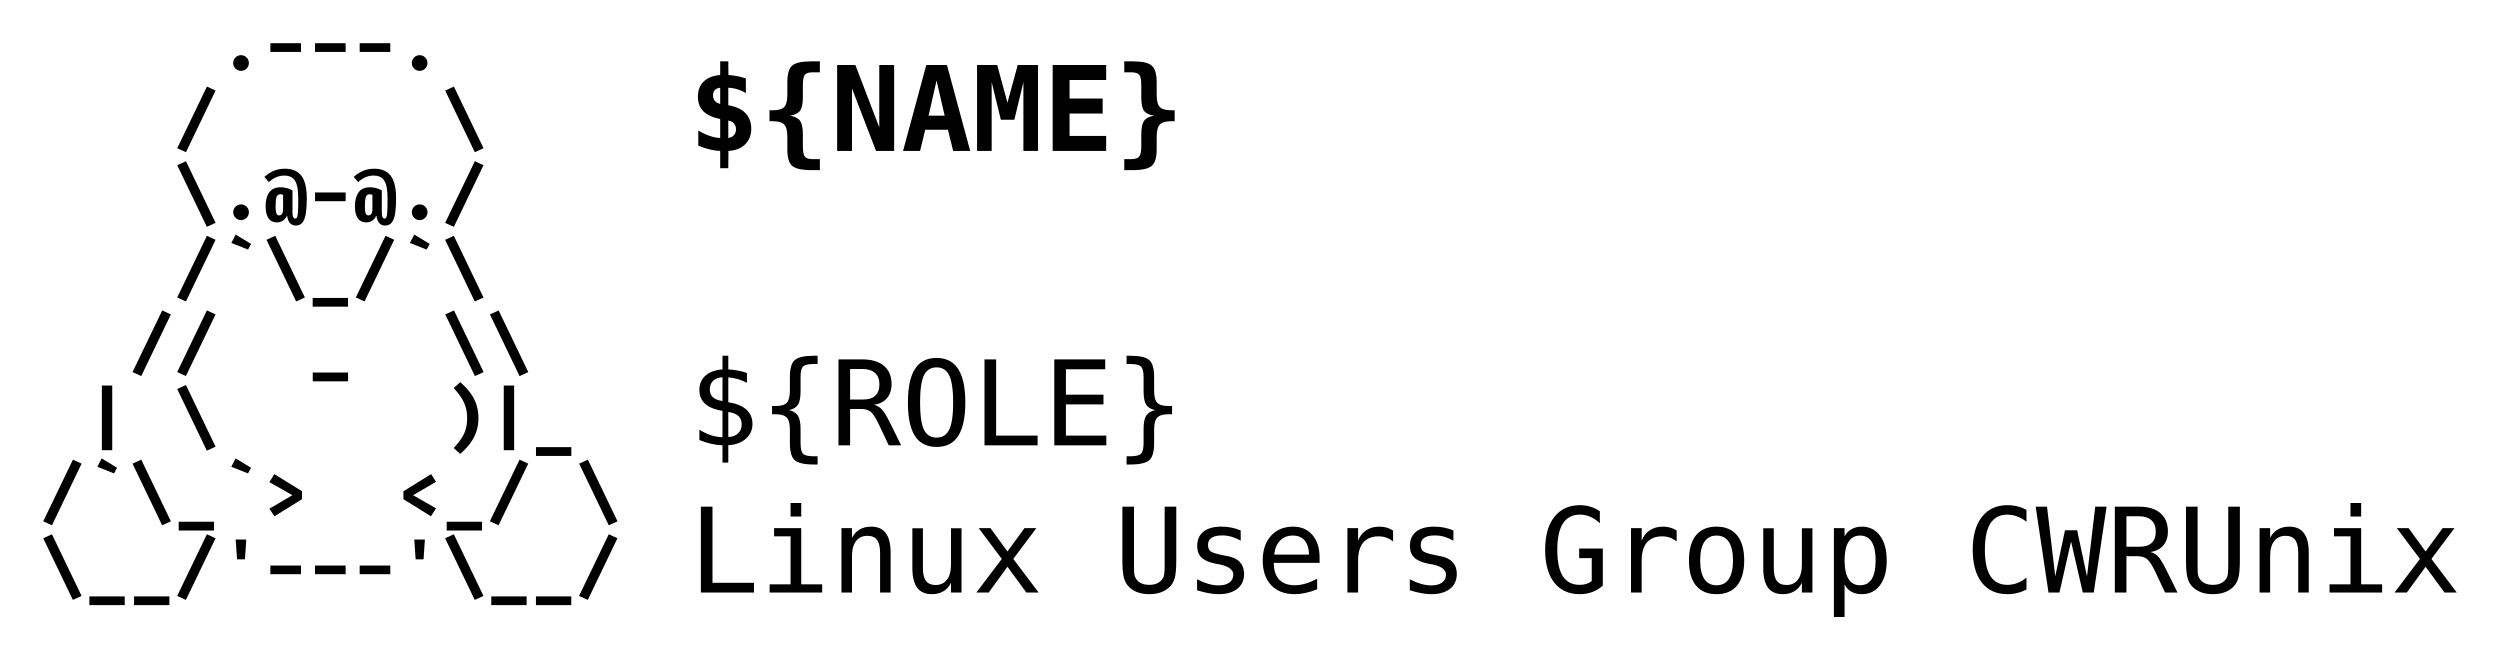
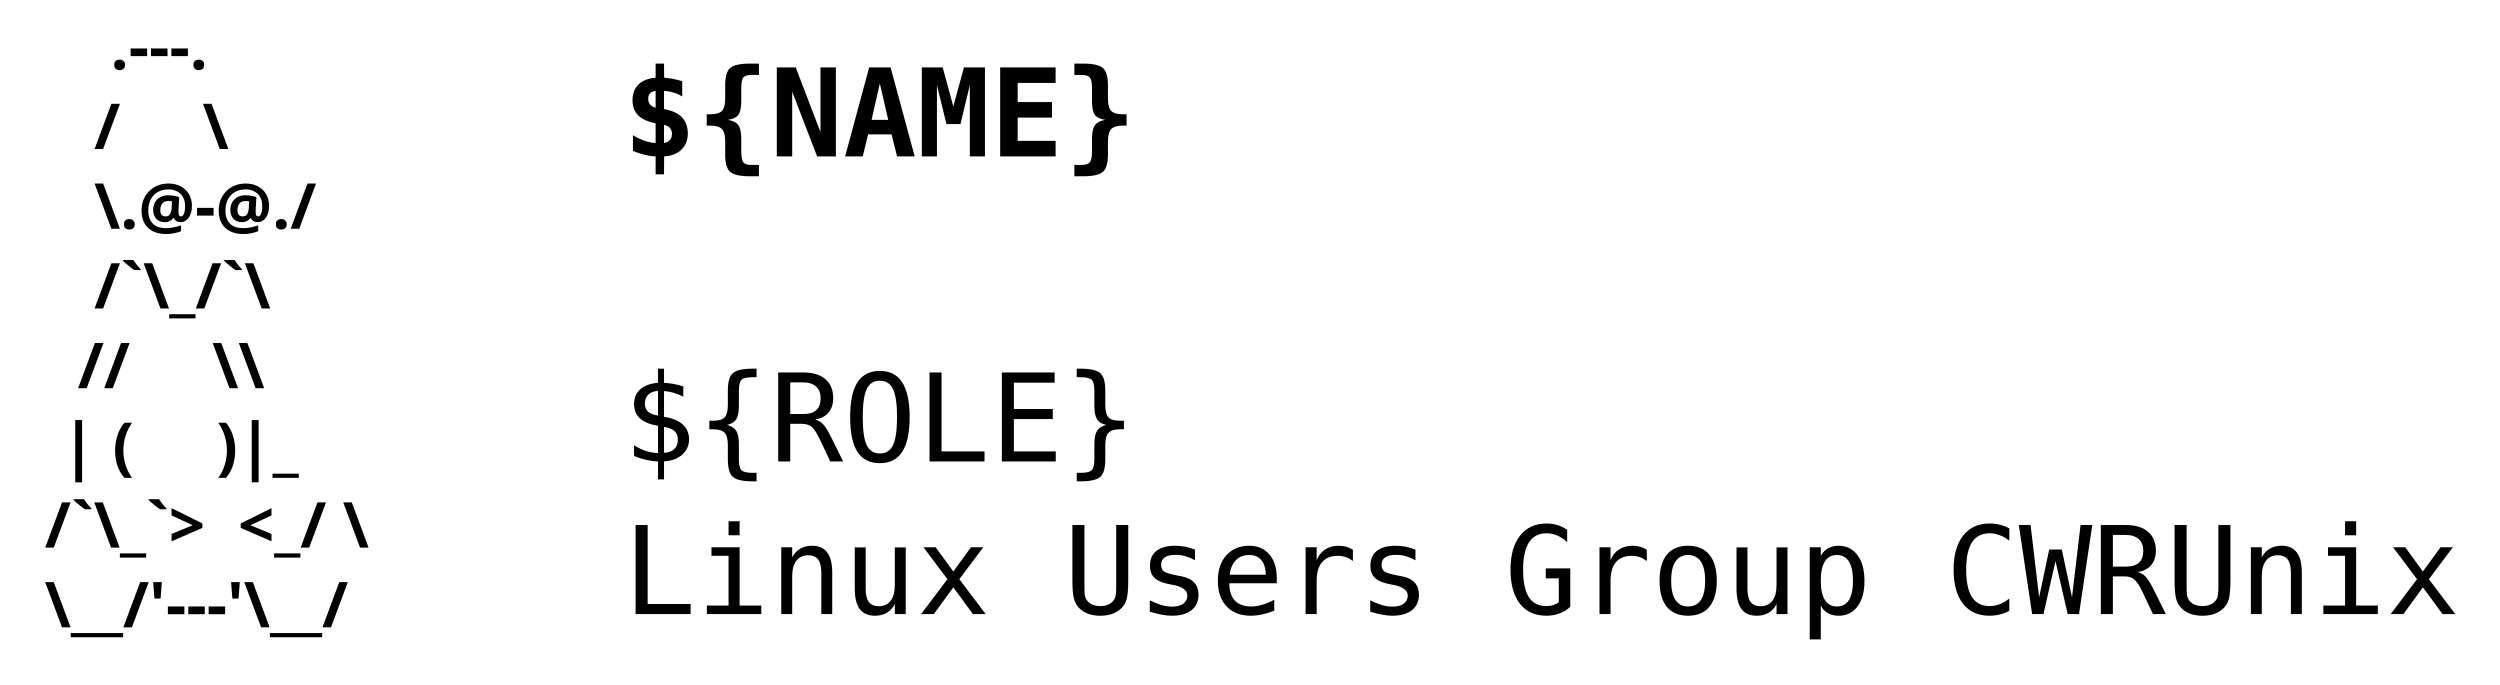
- <svg xmlns="http://www.w3.org/2000/svg" xmlns:xlink="http://www.w3.org/1999/xlink" width="289.188mm" height="76.378mm" viewBox="0 0 289.188 76.378" version="1.1" id="svg1">
+ <svg xmlns="http://www.w3.org/2000/svg" xmlns:xlink="http://www.w3.org/1999/xlink" width="279.063mm" height="76.378mm" viewBox="0 0 279.063 76.378" version="1.1" id="svg1" xml:space="preserve">
  <defs id="defs1">
    <linearGradient id="swatch1">
      <stop style="stop-color:#000000;stop-opacity:1;" offset="0" id="stop1" />
    </linearGradient>
-     <linearGradient xlink:href="#swatch1" id="linearGradient1" x1="91.054" y1="81.712" x2="303.81" y2="81.712" gradientUnits="userSpaceOnUse" />
-     <linearGradient xlink:href="#swatch1" id="linearGradient3" gradientUnits="userSpaceOnUse" x1="24.621" y1="79.972" x2="91.055" y2="79.972" />
+     <linearGradient xlink:href="#swatch1" id="linearGradient16" gradientUnits="userSpaceOnUse" gradientTransform="translate(-10.12567,1.7119524e-5)" x1="91.054" y1="81.712" x2="303.81" y2="81.712" />
+     <linearGradient xlink:href="#swatch1" id="linearGradient17" gradientUnits="userSpaceOnUse" gradientTransform="matrix(2.224966,0,0,2.224966,13.49642,36.34724)" x1="88.948" y1="161.934" x2="114.255" y2="161.934" />
  </defs>
  <g id="layer1" transform="translate(-19.62124,-42.47208)">
-     <path id="path16" style="fill:url(#linearGradient3);fill-opacity:1;stroke-width:0.081" d="m 50.897,47.472 v 1.006 h 3.54 v -1.006 z m 5.166,0 v 1.006 h 3.54 v -1.006 z m 5.165,0 v 1.006 h 3.54 v -1.006 z m -13.726,1.378 c -0.166,0 -0.319,0.041 -0.458,0.125 -0.139,0.083 -0.249,0.194 -0.33,0.331 -0.082,0.138 -0.122,0.29 -0.122,0.456 0,0.163 0.04,0.315 0.122,0.454 0.081,0.139 0.192,0.249 0.33,0.332 0.139,0.083 0.292,0.125 0.458,0.125 0.169,0 0.323,-0.041 0.46,-0.125 0.138,-0.083 0.247,-0.194 0.329,-0.332 0.082,-0.139 0.124,-0.291 0.124,-0.454 0,-0.166 -0.041,-0.318 -0.124,-0.456 -0.082,-0.138 -0.191,-0.248 -0.329,-0.331 -0.137,-0.083 -0.291,-0.125 -0.46,-0.125 z m 20.661,0 c -0.166,0 -0.319,0.041 -0.458,0.125 -0.139,0.083 -0.249,0.194 -0.33,0.331 -0.082,0.138 -0.122,0.29 -0.122,0.456 0,0.163 0.04,0.315 0.122,0.454 0.081,0.139 0.192,0.249 0.33,0.332 0.139,0.083 0.292,0.125 0.458,0.125 0.169,0 0.322,-0.041 0.459,-0.125 0.138,-0.083 0.248,-0.194 0.329,-0.332 0.082,-0.139 0.123,-0.291 0.123,-0.454 0,-0.166 -0.041,-0.318 -0.123,-0.456 -0.082,-0.138 -0.192,-0.248 -0.329,-0.331 -0.137,-0.083 -0.29,-0.125 -0.459,-0.125 z m -24.606,3.636 -3.437,7.132 1.01,0.462 3.43,-7.132 z m 28.57,0 -1.01,0.463 3.429,7.132 1.01,-0.462 z m -30.997,8.632 -1.01,0.462 3.429,7.132 1.01,-0.463 z m 33.419,0 -3.436,7.132 1.01,0.463 3.429,-7.132 z M 52.563,61.988 c -0.444,0 -0.855,0.076 -1.233,0.227 -0.377,0.151 -0.753,0.39 -1.126,0.718 l 0.512,0.6 c 0.315,-0.275 0.618,-0.469 0.909,-0.582 0.29,-0.113 0.581,-0.17 0.873,-0.17 0.327,0 0.596,0.059 0.808,0.176 0.212,0.117 0.376,0.289 0.495,0.517 0.118,0.228 0.201,0.507 0.249,0.839 0.048,0.331 0.071,0.71 0.071,1.137 0,0.42 -0.003,0.777 -0.01,1.072 -0.007,0.294 -0.021,0.532 -0.043,0.715 -0.022,0.182 -0.055,0.315 -0.101,0.398 -0.045,0.083 -0.106,0.125 -0.185,0.125 -0.074,0 -0.135,-0.026 -0.184,-0.078 -0.049,-0.052 -0.085,-0.137 -0.109,-0.256 -0.024,-0.118 -0.035,-0.278 -0.035,-0.48 v -2.452 c -0.224,-0.122 -0.453,-0.213 -0.69,-0.272 -0.237,-0.059 -0.464,-0.088 -0.683,-0.088 -0.594,0 -1.033,0.198 -1.315,0.594 -0.281,0.396 -0.422,0.931 -0.422,1.605 0,0.352 0.043,0.669 0.129,0.951 0.086,0.282 0.225,0.505 0.418,0.668 0.194,0.164 0.451,0.245 0.773,0.245 0.196,0 0.368,-0.035 0.516,-0.104 0.149,-0.069 0.275,-0.162 0.38,-0.278 0.105,-0.116 0.188,-0.242 0.248,-0.379 h 0.033 c 0.016,0.153 0.047,0.297 0.093,0.433 0.046,0.137 0.109,0.257 0.188,0.36 0.08,0.103 0.178,0.185 0.294,0.244 0.116,0.06 0.251,0.091 0.407,0.091 0.348,0 0.615,-0.123 0.8,-0.368 0.185,-0.245 0.313,-0.604 0.383,-1.077 0.07,-0.473 0.104,-1.052 0.104,-1.739 0,-0.409 -0.027,-0.788 -0.081,-1.136 -0.053,-0.349 -0.138,-0.662 -0.257,-0.941 -0.118,-0.278 -0.277,-0.515 -0.475,-0.711 C 54.1,62.397 53.858,62.247 53.572,62.144 53.287,62.04 52.95,61.988 52.563,61.988 Z m 10.331,0 c -0.444,0 -0.855,0.076 -1.233,0.227 -0.377,0.151 -0.753,0.39 -1.126,0.718 l 0.512,0.6 c 0.315,-0.275 0.618,-0.469 0.909,-0.582 0.29,-0.113 0.581,-0.17 0.873,-0.17 0.327,0 0.596,0.059 0.808,0.176 0.212,0.117 0.376,0.289 0.495,0.517 0.118,0.228 0.201,0.507 0.248,0.839 0.048,0.331 0.072,0.71 0.072,1.137 0,0.42 -0.003,0.777 -0.01,1.072 -0.007,0.294 -0.021,0.532 -0.043,0.715 -0.022,0.182 -0.055,0.315 -0.101,0.398 -0.045,0.083 -0.106,0.125 -0.185,0.125 -0.074,0 -0.135,-0.026 -0.184,-0.078 -0.049,-0.052 -0.085,-0.137 -0.109,-0.256 -0.024,-0.118 -0.035,-0.278 -0.035,-0.48 v -2.452 c -0.224,-0.122 -0.453,-0.213 -0.69,-0.272 -0.237,-0.059 -0.464,-0.088 -0.683,-0.088 -0.594,0 -1.033,0.198 -1.315,0.594 -0.281,0.396 -0.422,0.931 -0.422,1.605 0,0.352 0.043,0.669 0.128,0.951 0.086,0.282 0.225,0.505 0.419,0.668 0.194,0.164 0.451,0.245 0.773,0.245 0.196,0 0.368,-0.035 0.516,-0.104 0.149,-0.069 0.275,-0.162 0.38,-0.278 0.105,-0.116 0.188,-0.242 0.248,-0.379 h 0.033 c 0.016,0.153 0.047,0.297 0.093,0.433 0.046,0.137 0.109,0.257 0.188,0.36 0.08,0.103 0.178,0.185 0.294,0.244 0.116,0.06 0.251,0.091 0.407,0.091 0.348,0 0.615,-0.123 0.8,-0.368 0.185,-0.245 0.313,-0.604 0.383,-1.077 0.07,-0.473 0.104,-1.052 0.104,-1.739 0,-0.409 -0.027,-0.788 -0.081,-1.136 -0.053,-0.349 -0.138,-0.662 -0.257,-0.941 -0.118,-0.278 -0.277,-0.515 -0.475,-0.711 -0.197,-0.196 -0.439,-0.346 -0.726,-0.45 -0.286,-0.104 -0.622,-0.156 -1.009,-0.156 z m -6.829,2.747 v 1.007 h 3.54 v -1.007 z m -4.009,0.209 c 0.106,0 0.21,0.026 0.311,0.077 v 1.791 c -0.011,0.084 -0.03,0.171 -0.058,0.259 -0.027,0.088 -0.072,0.163 -0.135,0.224 -0.062,0.061 -0.155,0.092 -0.277,0.092 -0.101,0 -0.181,-0.036 -0.239,-0.109 -0.059,-0.072 -0.1,-0.186 -0.124,-0.341 -0.023,-0.155 -0.034,-0.357 -0.034,-0.605 0,-0.523 0.038,-0.885 0.116,-1.087 0.078,-0.202 0.225,-0.302 0.44,-0.302 z m 10.331,0 c 0.106,0 0.21,0.026 0.311,0.077 v 1.791 c -0.011,0.084 -0.03,0.171 -0.058,0.259 -0.027,0.088 -0.072,0.163 -0.135,0.224 -0.062,0.061 -0.155,0.092 -0.277,0.092 -0.101,0 -0.181,-0.036 -0.239,-0.109 -0.059,-0.072 -0.1,-0.186 -0.124,-0.341 -0.023,-0.155 -0.034,-0.357 -0.034,-0.605 0,-0.523 0.038,-0.885 0.116,-1.087 0.078,-0.202 0.225,-0.302 0.44,-0.302 z m -14.883,1.168 c -0.166,0 -0.319,0.042 -0.458,0.125 -0.139,0.083 -0.248,0.194 -0.33,0.331 -0.082,0.138 -0.122,0.29 -0.122,0.456 0,0.163 0.041,0.314 0.122,0.453 0.081,0.139 0.191,0.25 0.33,0.333 0.139,0.083 0.292,0.125 0.458,0.125 0.169,0 0.323,-0.041 0.46,-0.125 0.138,-0.083 0.247,-0.194 0.329,-0.333 0.082,-0.139 0.124,-0.29 0.124,-0.453 0,-0.166 -0.041,-0.318 -0.124,-0.456 -0.082,-0.138 -0.191,-0.248 -0.329,-0.331 -0.137,-0.083 -0.291,-0.125 -0.46,-0.125 z m 20.661,0 c -0.166,0 -0.319,0.042 -0.458,0.125 -0.139,0.083 -0.248,0.194 -0.33,0.331 -0.082,0.138 -0.122,0.29 -0.122,0.456 0,0.163 0.041,0.314 0.122,0.453 0.081,0.139 0.191,0.25 0.33,0.333 0.139,0.083 0.292,0.125 0.458,0.125 0.169,0 0.323,-0.041 0.46,-0.125 0.138,-0.083 0.247,-0.194 0.329,-0.333 0.082,-0.139 0.124,-0.29 0.124,-0.453 0,-0.166 -0.041,-0.318 -0.124,-0.456 -0.082,-0.138 -0.191,-0.248 -0.329,-0.331 -0.137,-0.083 -0.291,-0.125 -0.46,-0.125 z m -21.282,3.493 -0.502,0.968 1.929,0.77 0.355,-0.655 z m 20.661,0 -0.503,0.968 1.93,0.77 0.355,-0.655 z m -23.988,0.144 -3.437,7.132 1.01,0.462 3.43,-7.132 z m 7.903,0 -1.01,0.463 3.429,7.132 1.01,-0.462 z m 12.758,0 -3.437,7.132 1.01,0.462 3.43,-7.132 z m 7.903,0 -1.01,0.463 3.429,7.132 1.01,-0.462 z m -16.33,7.185 v 1.014 h 4.087 v -1.014 z m -17.403,1.446 -3.437,7.132 1.01,0.462 3.429,-7.132 z m 5.166,0 -3.437,7.132 1.01,0.462 3.43,-7.132 z m 28.583,0 -1.01,0.463 3.429,7.132 1.01,-0.462 z m 5.166,0 -1.01,0.463 3.43,7.132 1.01,-0.462 z m -21.503,7.185 v 1.014 h 4.087 v -1.014 z m 17.058,1.115 -0.753,0.679 c 0.275,0.3 0.511,0.587 0.708,0.86 0.196,0.274 0.357,0.547 0.482,0.82 0.125,0.272 0.217,0.554 0.276,0.846 0.059,0.292 0.088,0.606 0.088,0.944 0,0.45 -0.048,0.857 -0.144,1.22 -0.095,0.364 -0.256,0.724 -0.483,1.08 -0.226,0.355 -0.535,0.746 -0.928,1.172 l 0.753,0.677 c 0.43,-0.37 0.802,-0.761 1.118,-1.173 0.316,-0.411 0.56,-0.861 0.732,-1.349 0.172,-0.488 0.258,-1.03 0.258,-1.627 0,-0.597 -0.086,-1.139 -0.258,-1.627 C 74.537,88.713 74.293,88.264 73.977,87.852 73.661,87.441 73.288,87.05 72.858,86.68 Z m -31.728,0.331 -1.01,0.462 3.429,7.132 1.01,-0.463 z m -9.726,0.057 v 7.481 h 1.201 v -7.481 z m 46.492,0 v 7.481 h 1.201 v -7.481 z m 3.727,7.128 v 1.014 h 4.087 v -1.014 z m -50.238,1.302 -0.503,0.969 1.93,0.769 0.355,-0.655 z m 15.496,0 -0.502,0.969 1.929,0.769 0.356,-0.655 z m -18.822,0.144 -3.437,7.132 1.01,0.462 3.429,-7.132 z m 7.903,0 -1.01,0.463 3.429,7.132 1.01,-0.462 z m 43.76,0 -3.437,7.132 1.01,0.462 3.43,-7.132 z m 7.903,0 -1.01,0.463 3.429,7.132 1.01,-0.462 z m -36.27,1.671 -0.572,0.928 2.658,1.513 -2.658,1.562 0.584,0.878 3.184,-1.977 v -0.924 z m 18.139,0 -3.205,1.987 v 0.916 l 3.184,1.977 0.584,-0.919 -2.652,-1.52 2.652,-1.549 z m -29.201,5.514 v 1.014 h 4.087 v -1.014 z m 31.002,0 v 1.014 h 4.087 v -1.014 z m -45.664,1.446 -1.01,0.462 3.429,7.132 1.01,-0.462 z m 17.923,0 -3.437,7.132 1.01,0.462 3.429,-7.132 z m 28.565,0 -1.01,0.462 3.429,7.132 1.01,-0.462 z m 17.923,0 -3.437,7.132 1.01,0.462 3.429,-7.132 z m -43.158,0.613 0.157,2.285 h 0.915 l 0.155,-2.285 z m 20.661,0 0.157,2.285 h 0.915 l 0.155,-2.285 z m -16.648,3.004 v 1.006 h 3.54 v -1.006 z m 5.165,0 v 1.006 h 3.54 v -1.006 z m 5.166,0 v 1.006 h 3.54 v -1.006 z m -31.265,3.568 v 1.014 h 4.087 v -1.014 z m 5.166,0 v 1.014 h 4.087 v -1.014 z m 41.322,0 v 1.014 h 4.087 v -1.014 z m 5.166,0 v 1.014 h 4.087 v -1.014 z" />
-     <text xml:space="preserve" style="font-size:13.624px;text-align:start;writing-mode:lr-tb;direction:ltr;text-anchor:start;fill:url(#linearGradient1);stroke-width:2.789;stroke-linecap:round;stroke-linejoin:round" x="91.054" y="59.926" id="text1">
-       <tspan id="tspan1" style="font-style:normal;font-variant:normal;font-weight:bold;font-stretch:normal;font-family:'DejaVu Sans Mono';-inkscape-font-specification:'DejaVu Sans Mono Bold';stroke-width:2.789;fill:url(#linearGradient1)" x="91.054" y="59.926"> ${NAME}</tspan>
-       <tspan style="font-style:normal;font-variant:normal;font-weight:bold;font-stretch:normal;font-family:'DejaVu Sans Mono';-inkscape-font-specification:'DejaVu Sans Mono Bold';stroke-width:2.789;fill:url(#linearGradient1)" x="91.054" y="76.956" id="tspan4" />
-       <tspan style="font-style:normal;font-variant:normal;font-weight:normal;font-stretch:normal;font-family:'DejaVu Sans Mono';-inkscape-font-specification:'DejaVu Sans Mono';stroke-width:2.789;fill:url(#linearGradient1)" x="91.054" y="93.986" id="tspan2"> ${ROLE}</tspan>
-       <tspan style="font-style:normal;font-variant:normal;font-weight:normal;font-stretch:normal;font-family:'DejaVu Sans Mono';-inkscape-font-specification:'DejaVu Sans Mono';stroke-width:2.789;fill:url(#linearGradient1)" x="91.054" y="111.016" id="tspan3"> Linux Users Group CWRUnix</tspan>
+     <text xml:space="preserve" style="font-size:13.624px;text-align:start;writing-mode:lr-tb;direction:ltr;text-anchor:start;fill:url(#linearGradient16);stroke-width:2.789;stroke-linecap:round;stroke-linejoin:round" x="80.929" y="59.926" id="text1">
+       <tspan id="tspan1" style="font-style:normal;font-variant:normal;font-weight:bold;font-stretch:normal;font-family:'DejaVu Sans Mono';-inkscape-font-specification:'DejaVu Sans Mono Bold';fill:url(#linearGradient16);stroke-width:2.789" x="80.929" y="59.926"> ${NAME}</tspan>
+       <tspan style="font-style:normal;font-variant:normal;font-weight:bold;font-stretch:normal;font-family:'DejaVu Sans Mono';-inkscape-font-specification:'DejaVu Sans Mono Bold';fill:url(#linearGradient16);stroke-width:2.789" x="80.929" y="76.956" id="tspan4" />
+       <tspan style="font-style:normal;font-variant:normal;font-weight:normal;font-stretch:normal;font-family:'DejaVu Sans Mono';-inkscape-font-specification:'DejaVu Sans Mono';fill:url(#linearGradient16);stroke-width:2.789" x="80.929" y="93.986" id="tspan2"> ${ROLE}</tspan>
+       <tspan style="font-style:normal;font-variant:normal;font-weight:normal;font-stretch:normal;font-family:'DejaVu Sans Mono';-inkscape-font-specification:'DejaVu Sans Mono';fill:url(#linearGradient16);stroke-width:2.789" x="80.929" y="111.016" id="tspan3"> Linux Users Group CWRUnix</tspan>
+     </text>
+     <text xml:space="preserve" style="font-size:7.064px;text-align:start;writing-mode:lr-tb;direction:ltr;text-anchor:start;fill:url(#linearGradient17);stroke-width:0.589" x="24.621" y="50.207" id="text1-0">
+       <tspan id="tspan1-6" style="font-style:normal;font-variant:normal;font-weight:bold;font-stretch:normal;font-family:'FiraCode Nerd Font Mono';-inkscape-font-specification:'FiraCode Nerd Font Mono Bold';fill:url(#linearGradient17);stroke-width:0.589" x="24.621" y="50.207">    .---.</tspan>
+       <tspan style="font-style:normal;font-variant:normal;font-weight:bold;font-stretch:normal;font-family:'FiraCode Nerd Font Mono';-inkscape-font-specification:'FiraCode Nerd Font Mono Bold';fill:url(#linearGradient17);stroke-width:0.589" x="24.621" y="59.107" id="tspan2-3">   /     \</tspan>
+       <tspan style="font-style:normal;font-variant:normal;font-weight:bold;font-stretch:normal;font-family:'FiraCode Nerd Font Mono';-inkscape-font-specification:'FiraCode Nerd Font Mono Bold';fill:url(#linearGradient17);stroke-width:0.589" x="24.621" y="68.006" id="tspan3-2">   \.@-@./</tspan>
+       <tspan style="font-style:normal;font-variant:normal;font-weight:bold;font-stretch:normal;font-family:'FiraCode Nerd Font Mono';-inkscape-font-specification:'FiraCode Nerd Font Mono Bold';fill:url(#linearGradient17);stroke-width:0.589" x="24.621" y="76.905" id="tspan4-0">   /`\_/`\</tspan>
+       <tspan style="font-style:normal;font-variant:normal;font-weight:bold;font-stretch:normal;font-family:'FiraCode Nerd Font Mono';-inkscape-font-specification:'FiraCode Nerd Font Mono Bold';fill:url(#linearGradient17);stroke-width:0.589" x="24.621" y="85.804" id="tspan5">  //     \\</tspan>
+       <tspan style="font-style:normal;font-variant:normal;font-weight:bold;font-stretch:normal;font-family:'FiraCode Nerd Font Mono';-inkscape-font-specification:'FiraCode Nerd Font Mono Bold';fill:url(#linearGradient17);stroke-width:0.589" x="24.621" y="94.704" id="tspan6"> | (     )|_</tspan>
+       <tspan style="font-style:normal;font-variant:normal;font-weight:bold;font-stretch:normal;font-family:'FiraCode Nerd Font Mono';-inkscape-font-specification:'FiraCode Nerd Font Mono Bold';fill:url(#linearGradient17);stroke-width:0.589" x="24.621" y="103.603" id="tspan7">/`\_`&gt;  &lt;_/ \</tspan>
+       <tspan style="font-style:normal;font-variant:normal;font-weight:bold;font-stretch:normal;font-family:'FiraCode Nerd Font Mono';-inkscape-font-specification:'FiraCode Nerd Font Mono Bold';fill:url(#linearGradient17);stroke-width:0.589" x="24.621" y="112.502" id="tspan8">\__/'---'\__/</tspan>
    </text>
  </g>
</svg>
